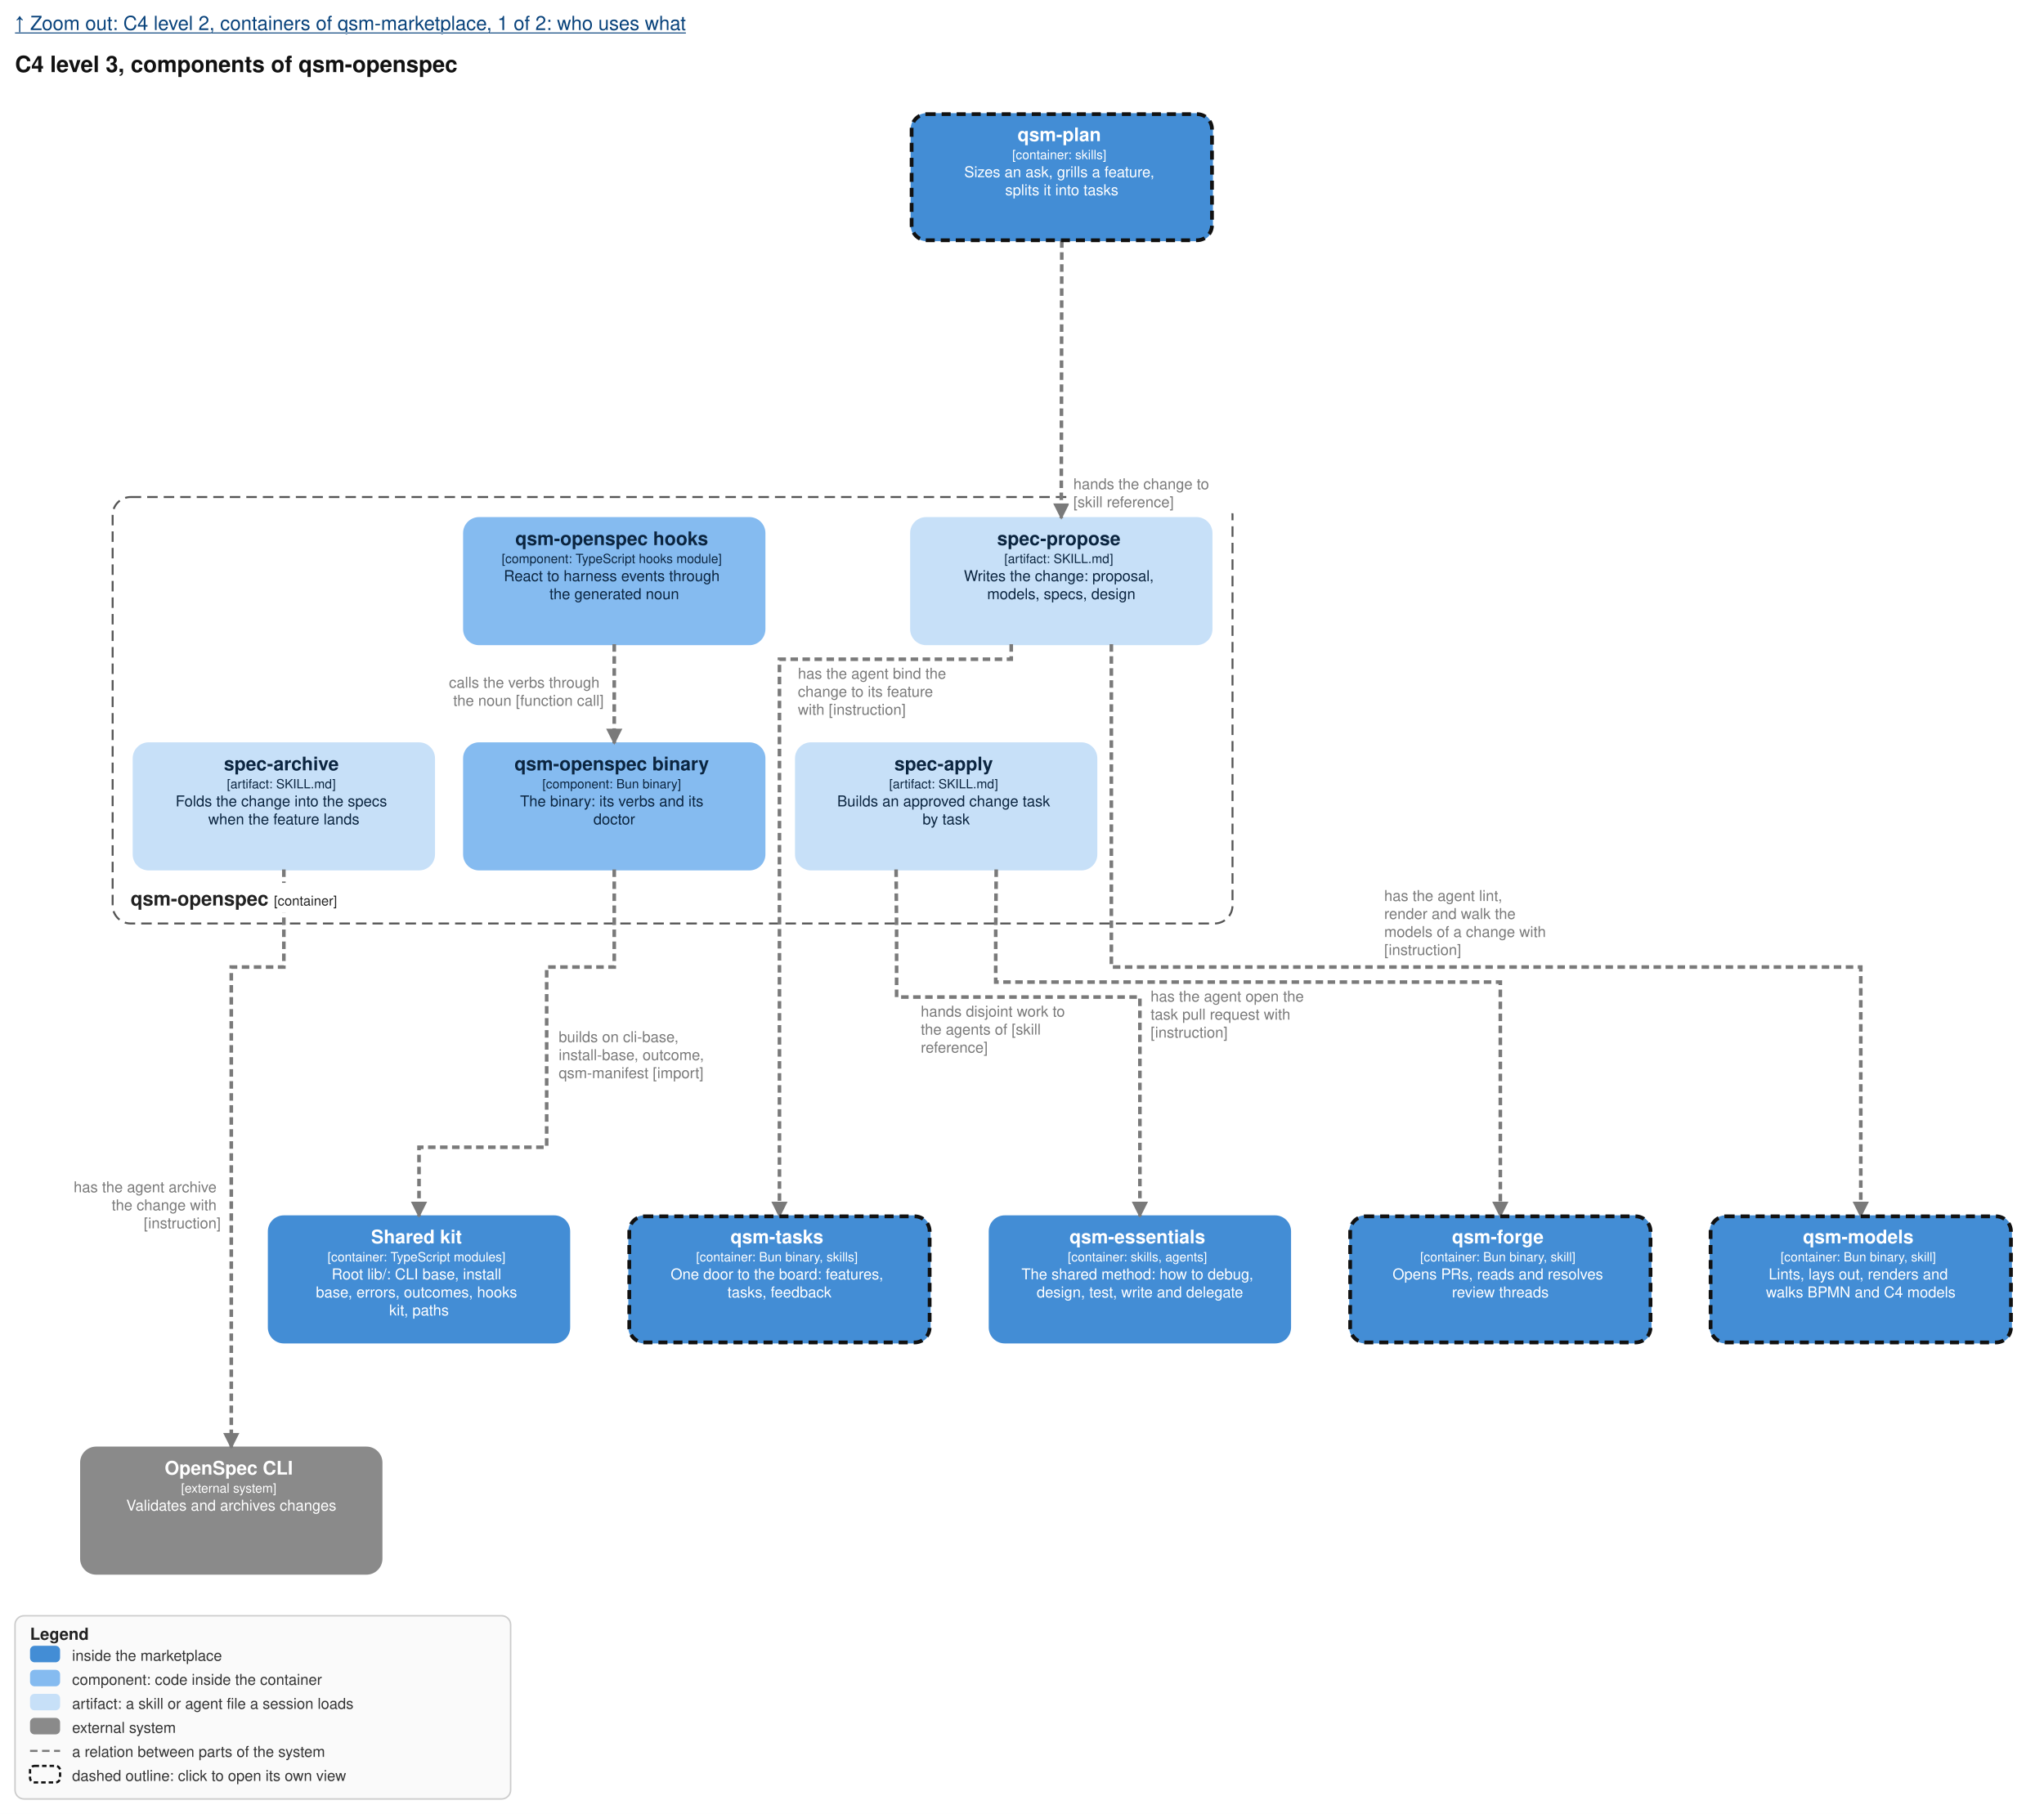
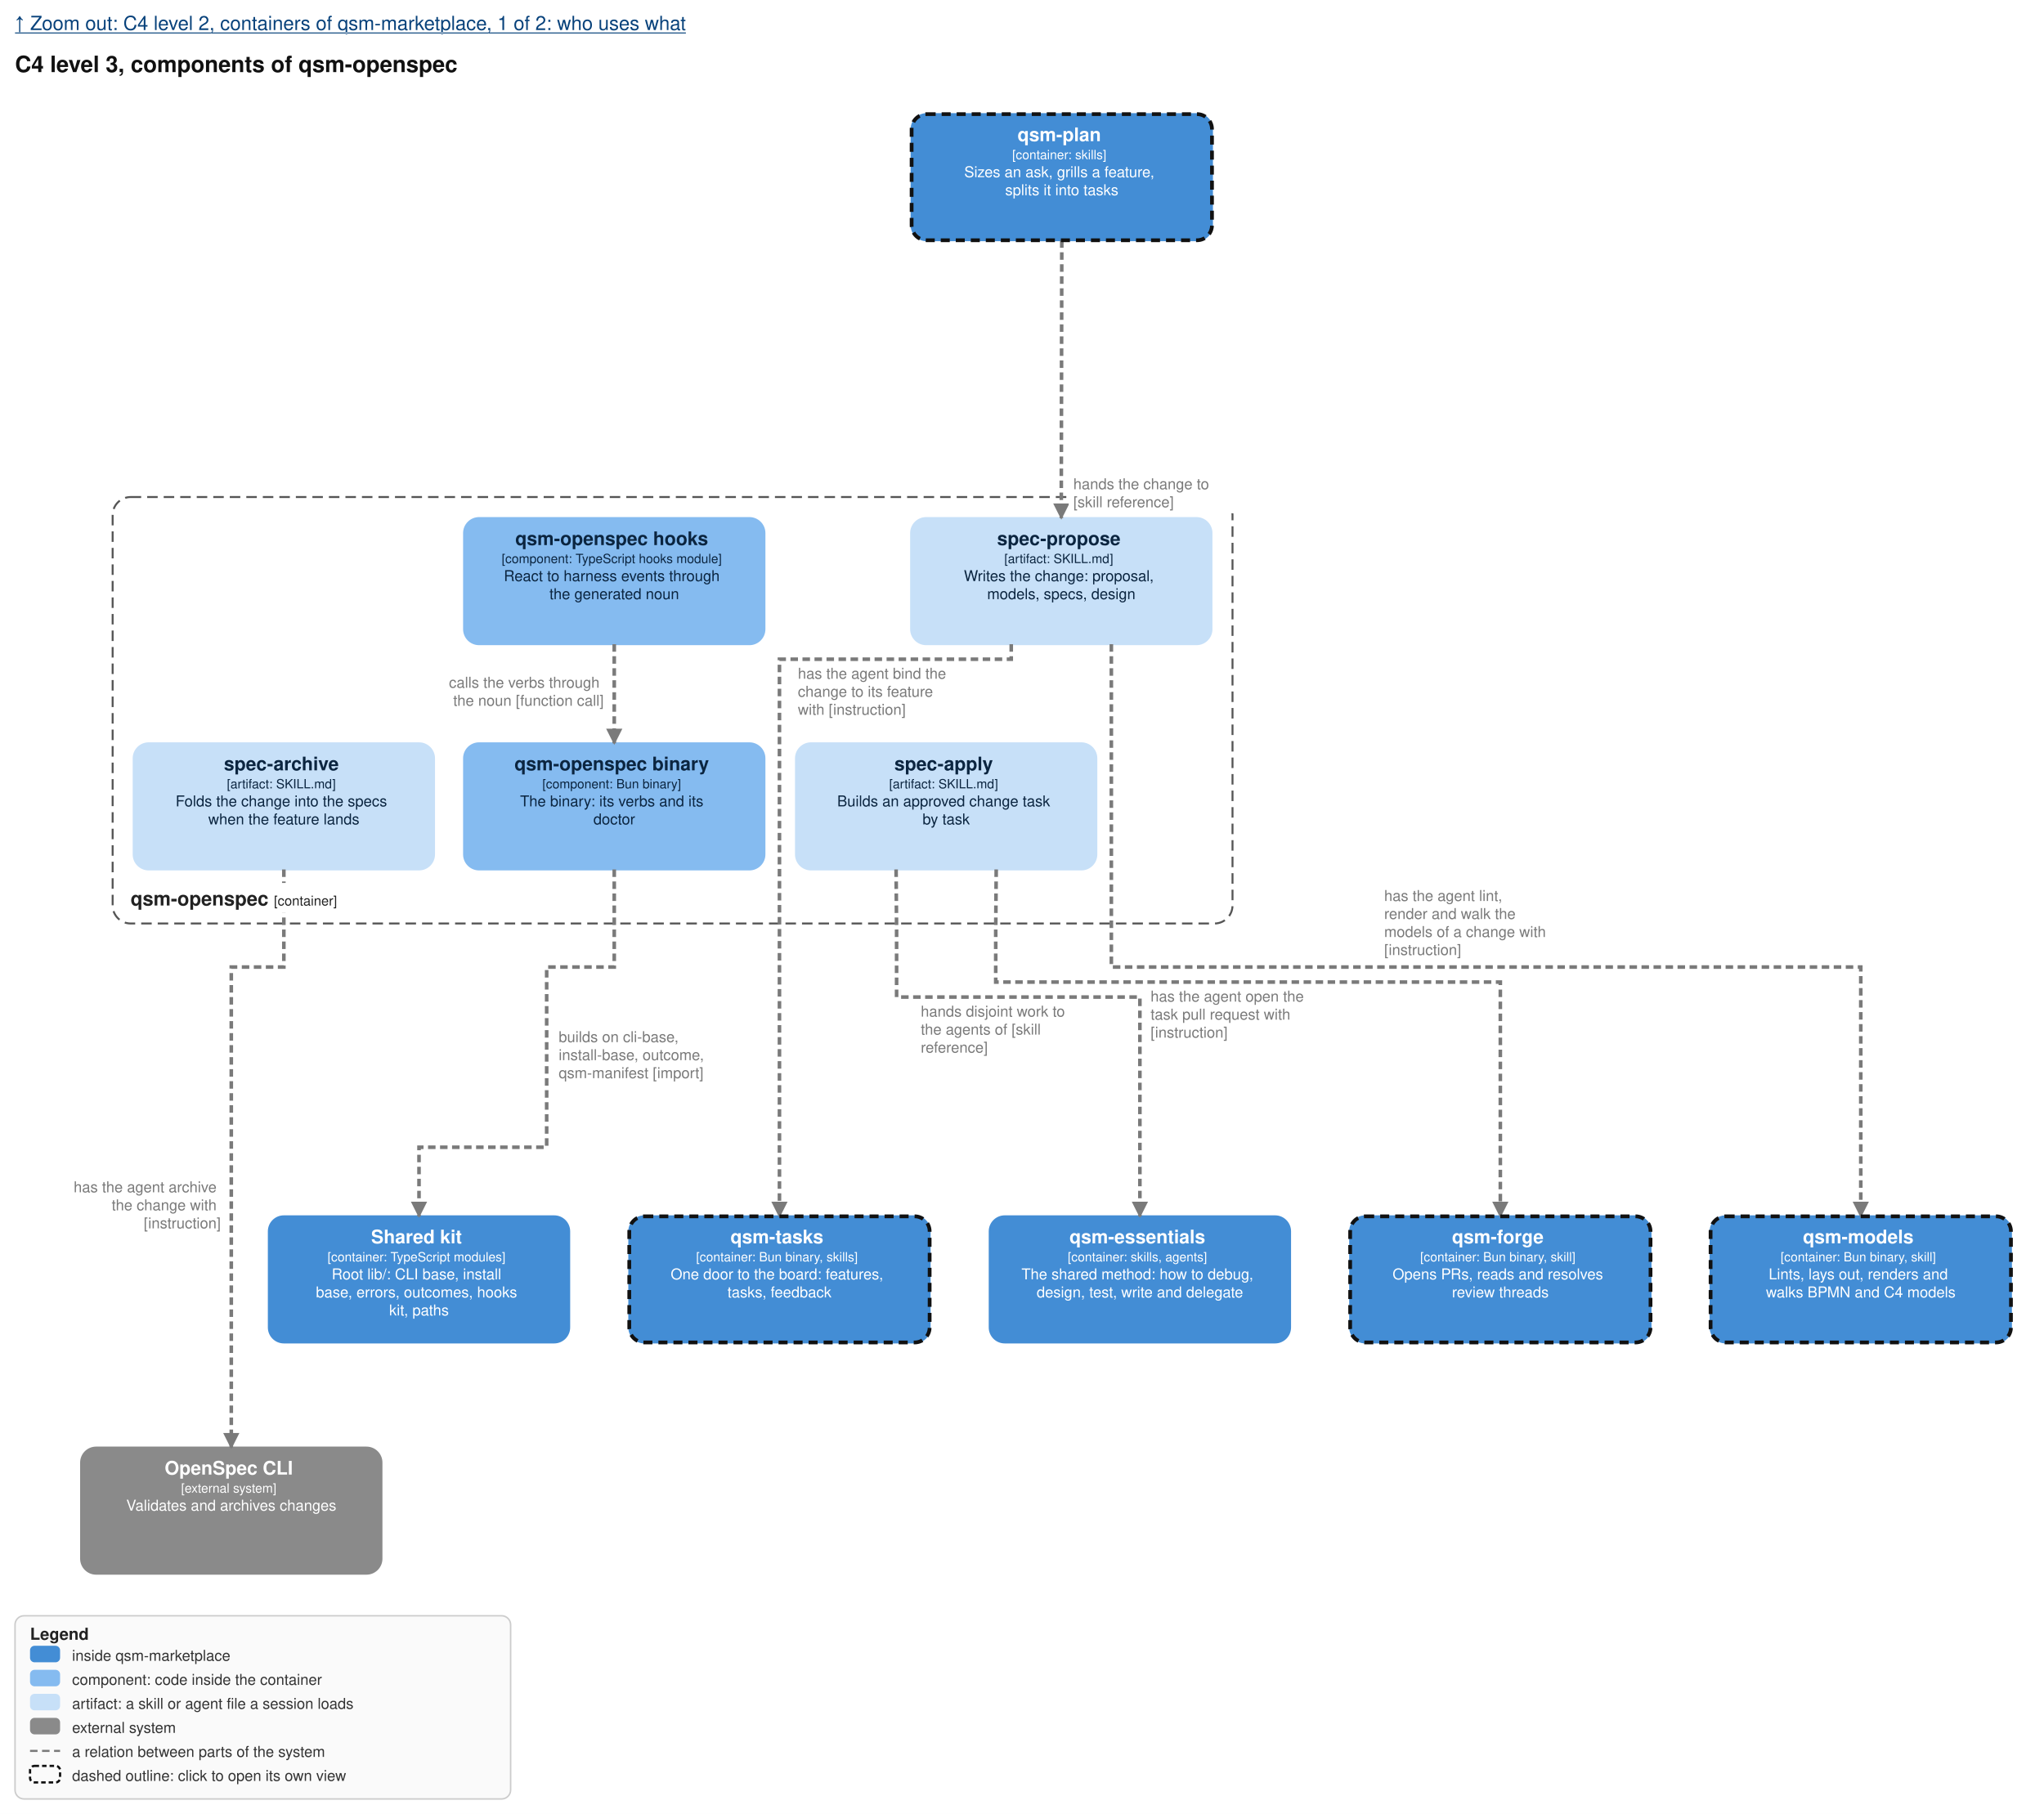
<svg xmlns="http://www.w3.org/2000/svg" content="&lt;mxfile host=&quot;qsm-models&quot;&gt;&lt;diagram name=&quot;components-spec&quot; id=&quot;components-spec&quot;&gt;&lt;mxGraphModel grid=&quot;1&quot; gridSize=&quot;10&quot; page=&quot;0&quot;&gt;&lt;root&gt;&lt;mxCell id=&quot;0&quot;/&gt;&lt;mxCell id=&quot;1&quot; parent=&quot;0&quot;/&gt;&lt;object id=&quot;c2&quot; label=&quot;&amp;lt;b&amp;gt;%c4Name%&amp;lt;/b&amp;gt;&amp;lt;div&amp;gt;[%c4Application%]&amp;lt;/div&amp;gt;&quot; placeholders=&quot;1&quot; c4Type=&quot;ContainerScopeBoundary&quot; c4Name=&quot;qsm-openspec&quot; c4Application=&quot;Container&quot; c4Id=&quot;mp.spec&quot;&gt;&lt;mxCell style=&quot;rounded=1;fontSize=11;whiteSpace=wrap;html=1;dashed=1;arcSize=4;fillColor=none;strokeColor=#555555;fontColor=#222222;align=left;verticalAlign=bottom;spacing=10;dashPattern=8 4;metaEdit=1;connectable=0;&quot; vertex=&quot;1&quot; parent=&quot;1&quot;&gt;&lt;mxGeometry x=&quot;65&quot; y=&quot;267&quot; width=&quot;745.667&quot; height=&quot;284&quot; as=&quot;geometry&quot;/&gt;&lt;/mxCell&gt;&lt;/object&gt;&lt;object id=&quot;c3&quot; label=&quot;&amp;lt;b&amp;gt;%c4Name%&amp;lt;/b&amp;gt;&amp;lt;div&amp;gt;[%c4Type%%c4TechnologySep%%c4Technology%]&amp;lt;/div&amp;gt;&amp;lt;div style=&amp;quot;font-size:11px&amp;quot;&amp;gt;%c4Description%&amp;lt;/div&amp;gt;&quot; placeholders=&quot;1&quot; c4Type=&quot;Component&quot; c4Name=&quot;qsm-openspec binary&quot; c4Technology=&quot;Bun binary&quot; c4TechnologySep=&quot;: &quot; c4Description=&quot;The binary: its verbs and its doctor&quot; c4Id=&quot;mp.spec.tool&quot; c4Tags=&quot;&quot; c4Path=&quot;plugins/qsm-openspec/scripts&quot;&gt;&lt;mxCell style=&quot;rounded=1;whiteSpace=wrap;html=1;arcSize=10;fillColor=#85bbf0;strokeColor=#85bbf0;fontColor=#0b2540;metaEdit=1;resizable=1;&quot; vertex=&quot;1&quot; parent=&quot;1&quot;&gt;&lt;mxGeometry x=&quot;299&quot; y=&quot;431&quot; width=&quot;200&quot; height=&quot;84&quot; as=&quot;geometry&quot;/&gt;&lt;/mxCell&gt;&lt;/object&gt;&lt;object id=&quot;c4&quot; label=&quot;&amp;lt;b&amp;gt;%c4Name%&amp;lt;/b&amp;gt;&amp;lt;div&amp;gt;[%c4Type%%c4TechnologySep%%c4Technology%]&amp;lt;/div&amp;gt;&amp;lt;div style=&amp;quot;font-size:11px&amp;quot;&amp;gt;%c4Description%&amp;lt;/div&amp;gt;&quot; placeholders=&quot;1&quot; c4Type=&quot;Component&quot; c4Name=&quot;qsm-openspec hooks&quot; c4Technology=&quot;TypeScript hooks module&quot; c4TechnologySep=&quot;: &quot; c4Description=&quot;React to harness events through the generated noun&quot; c4Id=&quot;mp.spec.hooks&quot; c4Tags=&quot;&quot; c4Path=&quot;plugins/qsm-openspec/hooks&quot;&gt;&lt;mxCell style=&quot;rounded=1;whiteSpace=wrap;html=1;arcSize=10;fillColor=#85bbf0;strokeColor=#85bbf0;fontColor=#0b2540;metaEdit=1;resizable=1;&quot; vertex=&quot;1&quot; parent=&quot;1&quot;&gt;&lt;mxGeometry x=&quot;299&quot; y=&quot;281&quot; width=&quot;200&quot; height=&quot;84&quot; as=&quot;geometry&quot;/&gt;&lt;/mxCell&gt;&lt;/object&gt;&lt;object id=&quot;c5&quot; label=&quot;&amp;lt;b&amp;gt;%c4Name%&amp;lt;/b&amp;gt;&amp;lt;div&amp;gt;[%c4Type%%c4TechnologySep%%c4Technology%]&amp;lt;/div&amp;gt;&amp;lt;div style=&amp;quot;font-size:11px&amp;quot;&amp;gt;%c4Description%&amp;lt;/div&amp;gt;&quot; placeholders=&quot;1&quot; c4Type=&quot;Component&quot; c4Name=&quot;spec-propose&quot; c4Technology=&quot;SKILL.md&quot; c4TechnologySep=&quot;: &quot; c4Description=&quot;Writes the change: proposal, models, specs, design&quot; c4Id=&quot;mp.spec.propose&quot; c4Tags=&quot;artifact&quot; c4Path=&quot;plugins/qsm-openspec/skills/spec-propose&quot;&gt;&lt;mxCell style=&quot;rounded=1;whiteSpace=wrap;html=1;arcSize=10;fillColor=#c7e0f8;strokeColor=#c7e0f8;fontColor=#0b2540;metaEdit=1;resizable=1;&quot; vertex=&quot;1&quot; parent=&quot;1&quot;&gt;&lt;mxGeometry x=&quot;596.667&quot; y=&quot;281&quot; width=&quot;200&quot; height=&quot;84&quot; as=&quot;geometry&quot;/&gt;&lt;/mxCell&gt;&lt;/object&gt;&lt;object id=&quot;c6&quot; label=&quot;&amp;lt;b&amp;gt;%c4Name%&amp;lt;/b&amp;gt;&amp;lt;div&amp;gt;[%c4Type%%c4TechnologySep%%c4Technology%]&amp;lt;/div&amp;gt;&amp;lt;div style=&amp;quot;font-size:11px&amp;quot;&amp;gt;%c4Description%&amp;lt;/div&amp;gt;&quot; placeholders=&quot;1&quot; c4Type=&quot;Component&quot; c4Name=&quot;spec-apply&quot; c4Technology=&quot;SKILL.md&quot; c4TechnologySep=&quot;: &quot; c4Description=&quot;Builds an approved change task by task&quot; c4Id=&quot;mp.spec.apply&quot; c4Tags=&quot;artifact&quot; c4Path=&quot;plugins/qsm-openspec/skills/spec-apply&quot;&gt;&lt;mxCell style=&quot;rounded=1;whiteSpace=wrap;html=1;arcSize=10;fillColor=#c7e0f8;strokeColor=#c7e0f8;fontColor=#0b2540;metaEdit=1;resizable=1;&quot; vertex=&quot;1&quot; parent=&quot;1&quot;&gt;&lt;mxGeometry x=&quot;520&quot; y=&quot;431&quot; width=&quot;200&quot; height=&quot;84&quot; as=&quot;geometry&quot;/&gt;&lt;/mxCell&gt;&lt;/object&gt;&lt;object id=&quot;c7&quot; label=&quot;&amp;lt;b&amp;gt;%c4Name%&amp;lt;/b&amp;gt;&amp;lt;div&amp;gt;[%c4Type%%c4TechnologySep%%c4Technology%]&amp;lt;/div&amp;gt;&amp;lt;div style=&amp;quot;font-size:11px&amp;quot;&amp;gt;%c4Description%&amp;lt;/div&amp;gt;&quot; placeholders=&quot;1&quot; c4Type=&quot;Component&quot; c4Name=&quot;spec-archive&quot; c4Technology=&quot;SKILL.md&quot; c4TechnologySep=&quot;: &quot; c4Description=&quot;Folds the change into the specs when the feature lands&quot; c4Id=&quot;mp.spec.archive&quot; c4Tags=&quot;artifact&quot; c4Path=&quot;plugins/qsm-openspec/skills/spec-archive&quot;&gt;&lt;mxCell style=&quot;rounded=1;whiteSpace=wrap;html=1;arcSize=10;fillColor=#c7e0f8;strokeColor=#c7e0f8;fontColor=#0b2540;metaEdit=1;resizable=1;&quot; vertex=&quot;1&quot; parent=&quot;1&quot;&gt;&lt;mxGeometry x=&quot;79&quot; y=&quot;431&quot; width=&quot;200&quot; height=&quot;84&quot; as=&quot;geometry&quot;/&gt;&lt;/mxCell&gt;&lt;/object&gt;&lt;object id=&quot;c8&quot; label=&quot;&amp;lt;b&amp;gt;%c4Name%&amp;lt;/b&amp;gt;&amp;lt;div&amp;gt;[%c4Type%%c4TechnologySep%%c4Technology%]&amp;lt;/div&amp;gt;&amp;lt;div style=&amp;quot;font-size:11px&amp;quot;&amp;gt;%c4Description%&amp;lt;/div&amp;gt;&quot; placeholders=&quot;1&quot; c4Type=&quot;Container&quot; c4Name=&quot;qsm-essentials&quot; c4Technology=&quot;skills, agents&quot; c4TechnologySep=&quot;: &quot; c4Description=&quot;The shared method: how to debug, design, test, write and delegate&quot; c4Id=&quot;mp.essentials&quot; c4Tags=&quot;&quot; c4Path=&quot;plugins/qsm-essentials&quot; c4Group=&quot;Core&quot;&gt;&lt;mxCell style=&quot;rounded=1;whiteSpace=wrap;html=1;arcSize=10;fillColor=#438dd5;strokeColor=#438dd5;fontColor=#ffffff;metaEdit=1;resizable=1;&quot; vertex=&quot;1&quot; parent=&quot;1&quot;&gt;&lt;mxGeometry x=&quot;649&quot; y=&quot;746&quot; width=&quot;200&quot; height=&quot;84&quot; as=&quot;geometry&quot;/&gt;&lt;/mxCell&gt;&lt;/object&gt;&lt;object id=&quot;c9&quot; label=&quot;&amp;lt;b&amp;gt;%c4Name%&amp;lt;/b&amp;gt;&amp;lt;div&amp;gt;[%c4Type%%c4TechnologySep%%c4Technology%]&amp;lt;/div&amp;gt;&amp;lt;div style=&amp;quot;font-size:11px&amp;quot;&amp;gt;%c4Description%&amp;lt;/div&amp;gt;&quot; placeholders=&quot;1&quot; c4Type=&quot;Container&quot; c4Name=&quot;qsm-tasks&quot; c4Technology=&quot;Bun binary, skills&quot; c4TechnologySep=&quot;: &quot; c4Description=&quot;One door to the board: features, tasks, feedback&quot; c4Id=&quot;mp.tasks&quot; c4Tags=&quot;&quot; c4Path=&quot;plugins/qsm-tasks&quot; c4Group=&quot;Features&quot;&gt;&lt;mxCell style=&quot;rounded=1;whiteSpace=wrap;html=1;arcSize=10;fillColor=#438dd5;strokeColor=#438dd5;fontColor=#ffffff;metaEdit=1;resizable=1;&quot; vertex=&quot;1&quot; parent=&quot;1&quot;&gt;&lt;mxGeometry x=&quot;409&quot; y=&quot;746&quot; width=&quot;200&quot; height=&quot;84&quot; as=&quot;geometry&quot;/&gt;&lt;/mxCell&gt;&lt;/object&gt;&lt;object id=&quot;c10&quot; label=&quot;&amp;lt;b&amp;gt;%c4Name%&amp;lt;/b&amp;gt;&amp;lt;div&amp;gt;[%c4Type%%c4TechnologySep%%c4Technology%]&amp;lt;/div&amp;gt;&amp;lt;div style=&amp;quot;font-size:11px&amp;quot;&amp;gt;%c4Description%&amp;lt;/div&amp;gt;&quot; placeholders=&quot;1&quot; c4Type=&quot;Container&quot; c4Name=&quot;qsm-plan&quot; c4Technology=&quot;skills&quot; c4TechnologySep=&quot;: &quot; c4Description=&quot;Sizes an ask, grills a feature, splits it into tasks&quot; c4Id=&quot;mp.plan&quot; c4Tags=&quot;&quot; c4Path=&quot;plugins/qsm-plan&quot; c4Group=&quot;Features&quot;&gt;&lt;mxCell style=&quot;rounded=1;whiteSpace=wrap;html=1;arcSize=10;fillColor=#438dd5;strokeColor=#438dd5;fontColor=#ffffff;metaEdit=1;resizable=1;&quot; vertex=&quot;1&quot; parent=&quot;1&quot;&gt;&lt;mxGeometry x=&quot;597&quot; y=&quot;12&quot; width=&quot;200&quot; height=&quot;84&quot; as=&quot;geometry&quot;/&gt;&lt;/mxCell&gt;&lt;/object&gt;&lt;object id=&quot;c11&quot; label=&quot;&amp;lt;b&amp;gt;%c4Name%&amp;lt;/b&amp;gt;&amp;lt;div&amp;gt;[%c4Type%%c4TechnologySep%%c4Technology%]&amp;lt;/div&amp;gt;&amp;lt;div style=&amp;quot;font-size:11px&amp;quot;&amp;gt;%c4Description%&amp;lt;/div&amp;gt;&quot; placeholders=&quot;1&quot; c4Type=&quot;Container&quot; c4Name=&quot;qsm-models&quot; c4Technology=&quot;Bun binary, skill&quot; c4TechnologySep=&quot;: &quot; c4Description=&quot;Lints, lays out, renders and walks BPMN and C4 models&quot; c4Id=&quot;mp.models&quot; c4Tags=&quot;&quot; c4Path=&quot;plugins/qsm-models&quot; c4Group=&quot;Features&quot;&gt;&lt;mxCell style=&quot;rounded=1;whiteSpace=wrap;html=1;arcSize=10;fillColor=#438dd5;strokeColor=#438dd5;fontColor=#ffffff;metaEdit=1;resizable=1;&quot; vertex=&quot;1&quot; parent=&quot;1&quot;&gt;&lt;mxGeometry x=&quot;1129&quot; y=&quot;746&quot; width=&quot;200&quot; height=&quot;84&quot; as=&quot;geometry&quot;/&gt;&lt;/mxCell&gt;&lt;/object&gt;&lt;object id=&quot;c12&quot; label=&quot;&amp;lt;b&amp;gt;%c4Name%&amp;lt;/b&amp;gt;&amp;lt;div&amp;gt;[%c4Type%%c4TechnologySep%%c4Technology%]&amp;lt;/div&amp;gt;&amp;lt;div style=&amp;quot;font-size:11px&amp;quot;&amp;gt;%c4Description%&amp;lt;/div&amp;gt;&quot; placeholders=&quot;1&quot; c4Type=&quot;Container&quot; c4Name=&quot;qsm-forge&quot; c4Technology=&quot;Bun binary, skill&quot; c4TechnologySep=&quot;: &quot; c4Description=&quot;Opens PRs, reads and resolves review threads&quot; c4Id=&quot;mp.forge&quot; c4Tags=&quot;&quot; c4Path=&quot;plugins/qsm-forge&quot; c4Group=&quot;Features&quot;&gt;&lt;mxCell style=&quot;rounded=1;whiteSpace=wrap;html=1;arcSize=10;fillColor=#438dd5;strokeColor=#438dd5;fontColor=#ffffff;metaEdit=1;resizable=1;&quot; vertex=&quot;1&quot; parent=&quot;1&quot;&gt;&lt;mxGeometry x=&quot;889&quot; y=&quot;746&quot; width=&quot;200&quot; height=&quot;84&quot; as=&quot;geometry&quot;/&gt;&lt;/mxCell&gt;&lt;/object&gt;&lt;object id=&quot;c13&quot; label=&quot;&amp;lt;b&amp;gt;%c4Name%&amp;lt;/b&amp;gt;&amp;lt;div&amp;gt;[%c4Type%%c4TechnologySep%%c4Technology%]&amp;lt;/div&amp;gt;&amp;lt;div style=&amp;quot;font-size:11px&amp;quot;&amp;gt;%c4Description%&amp;lt;/div&amp;gt;&quot; placeholders=&quot;1&quot; c4Type=&quot;Container&quot; c4Name=&quot;Shared kit&quot; c4Technology=&quot;TypeScript modules&quot; c4TechnologySep=&quot;: &quot; c4Description=&quot;Root lib/: CLI base, install base, errors, outcomes, hooks kit, paths&quot; c4Id=&quot;mp.lib&quot; c4Tags=&quot;shared&quot; c4Path=&quot;lib&quot; c4Group=&quot;Core&quot;&gt;&lt;mxCell style=&quot;rounded=1;whiteSpace=wrap;html=1;arcSize=10;fillColor=#438dd5;strokeColor=#438dd5;fontColor=#ffffff;metaEdit=1;resizable=1;&quot; vertex=&quot;1&quot; parent=&quot;1&quot;&gt;&lt;mxGeometry x=&quot;169&quot; y=&quot;746&quot; width=&quot;200&quot; height=&quot;84&quot; as=&quot;geometry&quot;/&gt;&lt;/mxCell&gt;&lt;/object&gt;&lt;object id=&quot;c14&quot; label=&quot;&amp;lt;b&amp;gt;%c4Name%&amp;lt;/b&amp;gt;&amp;lt;div&amp;gt;[%c4Type%%c4TechnologySep%%c4Technology%]&amp;lt;/div&amp;gt;&amp;lt;div style=&amp;quot;font-size:11px&amp;quot;&amp;gt;%c4Description%&amp;lt;/div&amp;gt;&quot; placeholders=&quot;1&quot; c4Type=&quot;Software System&quot; c4Name=&quot;OpenSpec CLI&quot; c4Technology=&quot;&quot; c4TechnologySep=&quot;&quot; c4Description=&quot;Validates and archives changes&quot; c4Id=&quot;openspec&quot; c4Tags=&quot;external&quot;&gt;&lt;mxCell style=&quot;rounded=1;whiteSpace=wrap;html=1;arcSize=10;fillColor=#8a8a8a;strokeColor=#8a8a8a;fontColor=#ffffff;metaEdit=1;resizable=1;&quot; vertex=&quot;1&quot; parent=&quot;1&quot;&gt;&lt;mxGeometry x=&quot;44&quot; y=&quot;900&quot; width=&quot;200&quot; height=&quot;84&quot; as=&quot;geometry&quot;/&gt;&lt;/mxCell&gt;&lt;/object&gt;&lt;object id=&quot;c15&quot; label=&quot;%c4Description%&quot; placeholders=&quot;1&quot; c4Type=&quot;Relationship&quot; c4Description=&quot;hands disjoint work to the agents of [skill reference]&quot;&gt;&lt;mxCell style=&quot;edgeStyle=orthogonalEdgeStyle;rounded=1;endArrow=blockThin;endFill=1;html=1;fontSize=10;strokeColor=#7a7a7a;fontColor=#7a7a7a;strokeWidth=2.4;dashed=1;metaEdit=1;&quot; edge=&quot;1&quot; parent=&quot;1&quot; source=&quot;c6&quot; target=&quot;c8&quot;&gt;&lt;mxGeometry relative=&quot;1&quot; as=&quot;geometry&quot;&gt;&lt;Array as=&quot;points&quot;&gt;&lt;mxPoint x=&quot;587&quot; y=&quot;556&quot;/&gt;&lt;mxPoint x=&quot;587&quot; y=&quot;600&quot;/&gt;&lt;mxPoint x=&quot;749&quot; y=&quot;600&quot;/&gt;&lt;/Array&gt;&lt;/mxGeometry&gt;&lt;/mxCell&gt;&lt;/object&gt;&lt;object id=&quot;c16&quot; label=&quot;%c4Description%&quot; placeholders=&quot;1&quot; c4Type=&quot;Relationship&quot; c4Description=&quot;has the agent bind the change to its feature with [instruction]&quot;&gt;&lt;mxCell style=&quot;edgeStyle=orthogonalEdgeStyle;rounded=1;endArrow=blockThin;endFill=1;html=1;fontSize=10;strokeColor=#7a7a7a;fontColor=#7a7a7a;strokeWidth=2.4;dashed=1;metaEdit=1;&quot; edge=&quot;1&quot; parent=&quot;1&quot; source=&quot;c5&quot; target=&quot;c9&quot;&gt;&lt;mxGeometry relative=&quot;1&quot; as=&quot;geometry&quot;&gt;&lt;Array as=&quot;points&quot;&gt;&lt;mxPoint x=&quot;663.333&quot; y=&quot;375&quot;/&gt;&lt;mxPoint x=&quot;509&quot; y=&quot;375&quot;/&gt;&lt;/Array&gt;&lt;/mxGeometry&gt;&lt;/mxCell&gt;&lt;/object&gt;&lt;object id=&quot;c17&quot; label=&quot;%c4Description%&quot; placeholders=&quot;1&quot; c4Type=&quot;Relationship&quot; c4Description=&quot;hands the change to [skill reference]&quot;&gt;&lt;mxCell style=&quot;edgeStyle=orthogonalEdgeStyle;rounded=1;endArrow=blockThin;endFill=1;html=1;fontSize=10;strokeColor=#7a7a7a;fontColor=#7a7a7a;strokeWidth=2.4;dashed=1;metaEdit=1;&quot; edge=&quot;1&quot; parent=&quot;1&quot; source=&quot;c10&quot; target=&quot;c5&quot;&gt;&lt;mxGeometry relative=&quot;1&quot; as=&quot;geometry&quot;&gt;&lt;Array as=&quot;points&quot;&gt;&lt;mxPoint x=&quot;696.667&quot; y=&quot;262&quot;/&gt;&lt;/Array&gt;&lt;/mxGeometry&gt;&lt;/mxCell&gt;&lt;/object&gt;&lt;object id=&quot;c18&quot; label=&quot;%c4Description%&quot; placeholders=&quot;1&quot; c4Type=&quot;Relationship&quot; c4Description=&quot;has the agent lint, render and walk the models of a change with [instruction]&quot;&gt;&lt;mxCell style=&quot;edgeStyle=orthogonalEdgeStyle;rounded=1;endArrow=blockThin;endFill=1;html=1;fontSize=10;strokeColor=#7a7a7a;fontColor=#7a7a7a;strokeWidth=2.4;dashed=1;metaEdit=1;&quot; edge=&quot;1&quot; parent=&quot;1&quot; source=&quot;c5&quot; target=&quot;c11&quot;&gt;&lt;mxGeometry relative=&quot;1&quot; as=&quot;geometry&quot;&gt;&lt;Array as=&quot;points&quot;&gt;&lt;mxPoint x=&quot;730&quot; y=&quot;580&quot;/&gt;&lt;mxPoint x=&quot;1229&quot; y=&quot;580&quot;/&gt;&lt;/Array&gt;&lt;/mxGeometry&gt;&lt;/mxCell&gt;&lt;/object&gt;&lt;object id=&quot;c19&quot; label=&quot;%c4Description%&quot; placeholders=&quot;1&quot; c4Type=&quot;Relationship&quot; c4Description=&quot;has the agent open the task pull request with [instruction]&quot;&gt;&lt;mxCell style=&quot;edgeStyle=orthogonalEdgeStyle;rounded=1;endArrow=blockThin;endFill=1;html=1;fontSize=10;strokeColor=#7a7a7a;fontColor=#7a7a7a;strokeWidth=2.4;dashed=1;metaEdit=1;&quot; edge=&quot;1&quot; parent=&quot;1&quot; source=&quot;c6&quot; target=&quot;c12&quot;&gt;&lt;mxGeometry relative=&quot;1&quot; as=&quot;geometry&quot;&gt;&lt;Array as=&quot;points&quot;&gt;&lt;mxPoint x=&quot;653&quot; y=&quot;556&quot;/&gt;&lt;mxPoint x=&quot;653&quot; y=&quot;590&quot;/&gt;&lt;mxPoint x=&quot;989&quot; y=&quot;590&quot;/&gt;&lt;/Array&gt;&lt;/mxGeometry&gt;&lt;/mxCell&gt;&lt;/object&gt;&lt;object id=&quot;c20&quot; label=&quot;%c4Description%&quot; placeholders=&quot;1&quot; c4Type=&quot;Relationship&quot; c4Description=&quot;builds on cli-base, install-base, outcome, qsm-manifest [import]&quot;&gt;&lt;mxCell style=&quot;edgeStyle=orthogonalEdgeStyle;rounded=1;endArrow=blockThin;endFill=1;html=1;fontSize=10;strokeColor=#7a7a7a;fontColor=#7a7a7a;strokeWidth=2.4;dashed=1;metaEdit=1;&quot; edge=&quot;1&quot; parent=&quot;1&quot; source=&quot;c3&quot; target=&quot;c13&quot;&gt;&lt;mxGeometry relative=&quot;1&quot; as=&quot;geometry&quot;&gt;&lt;Array as=&quot;points&quot;&gt;&lt;mxPoint x=&quot;399&quot; y=&quot;580&quot;/&gt;&lt;mxPoint x=&quot;354&quot; y=&quot;580&quot;/&gt;&lt;mxPoint x=&quot;354&quot; y=&quot;700&quot;/&gt;&lt;mxPoint x=&quot;269&quot; y=&quot;700&quot;/&gt;&lt;/Array&gt;&lt;/mxGeometry&gt;&lt;/mxCell&gt;&lt;/object&gt;&lt;object id=&quot;c21&quot; label=&quot;%c4Description%&quot; placeholders=&quot;1&quot; c4Type=&quot;Relationship&quot; c4Description=&quot;calls the verbs through the noun [function call]&quot;&gt;&lt;mxCell style=&quot;edgeStyle=orthogonalEdgeStyle;rounded=1;endArrow=blockThin;endFill=1;html=1;fontSize=10;strokeColor=#7a7a7a;fontColor=#7a7a7a;strokeWidth=2.4;dashed=1;metaEdit=1;&quot; edge=&quot;1&quot; parent=&quot;1&quot; source=&quot;c4&quot; target=&quot;c3&quot;&gt;&lt;mxGeometry relative=&quot;1&quot; as=&quot;geometry&quot;&gt;&lt;Array as=&quot;points&quot;&gt;&lt;/Array&gt;&lt;/mxGeometry&gt;&lt;/mxCell&gt;&lt;/object&gt;&lt;object id=&quot;c22&quot; label=&quot;%c4Description%&quot; placeholders=&quot;1&quot; c4Type=&quot;Relationship&quot; c4Description=&quot;has the agent archive the change with [instruction]&quot;&gt;&lt;mxCell style=&quot;edgeStyle=orthogonalEdgeStyle;rounded=1;endArrow=blockThin;endFill=1;html=1;fontSize=10;strokeColor=#7a7a7a;fontColor=#7a7a7a;strokeWidth=2.4;dashed=1;metaEdit=1;&quot; edge=&quot;1&quot; parent=&quot;1&quot; source=&quot;c7&quot; target=&quot;c14&quot;&gt;&lt;mxGeometry relative=&quot;1&quot; as=&quot;geometry&quot;&gt;&lt;Array as=&quot;points&quot;&gt;&lt;mxPoint x=&quot;179&quot; y=&quot;580&quot;/&gt;&lt;mxPoint x=&quot;144&quot; y=&quot;580&quot;/&gt;&lt;/Array&gt;&lt;/mxGeometry&gt;&lt;/mxCell&gt;&lt;/object&gt;&lt;/root&gt;&lt;/mxGraphModel&gt;&lt;/diagram&gt;&lt;/mxfile&gt;" width="1361" height="1208" viewBox="-10 -64 1361 1208" font-family="Helvetica, Arial, sans-serif">
  <defs>
    <marker id="a08427b" viewBox="0 0 10 10" refX="9" refY="5" markerWidth="4.5" markerHeight="4.5" orient="auto">
      <path d="M0,0L10,5L0,10z" fill="#08427b" />
    </marker>
    <marker id="a6b4fbb" viewBox="0 0 10 10" refX="9" refY="5" markerWidth="4.5" markerHeight="4.5" orient="auto">
      <path d="M0,0L10,5L0,10z" fill="#6b4fbb" />
    </marker>
    <marker id="ac2410c" viewBox="0 0 10 10" refX="9" refY="5" markerWidth="4.5" markerHeight="4.5" orient="auto">
      <path d="M0,0L10,5L0,10z" fill="#c2410c" />
    </marker>
    <marker id="a15803d" viewBox="0 0 10 10" refX="9" refY="5" markerWidth="4.5" markerHeight="4.5" orient="auto">
      <path d="M0,0L10,5L0,10z" fill="#15803d" />
    </marker>
    <marker id="a0f766e" viewBox="0 0 10 10" refX="9" refY="5" markerWidth="4.5" markerHeight="4.5" orient="auto">
      <path d="M0,0L10,5L0,10z" fill="#0f766e" />
    </marker>
    <marker id="ab91c1c" viewBox="0 0 10 10" refX="9" refY="5" markerWidth="4.5" markerHeight="4.5" orient="auto">
      <path d="M0,0L10,5L0,10z" fill="#b91c1c" />
    </marker>
    <marker id="a7a7a7a" viewBox="0 0 10 10" refX="9" refY="5" markerWidth="4.5" markerHeight="4.5" orient="auto">
      <path d="M0,0L10,5L0,10z" fill="#7a7a7a" />
    </marker>
  </defs>
  <rect x="-10" y="-64" width="1361" height="1208" fill="#ffffff" />
  <text x="0" y="-16" font-size="15" font-weight="bold" fill="#111111">C4 level 3, components of qsm-openspec</text>
  <rect x="65" y="267" width="745.667" height="284" rx="12" fill="none" stroke="#555555" stroke-width="1.3" stroke-dasharray="7 4" />
  <rect x="299" y="431" width="200" height="84" rx="10" fill="#85bbf0" stroke="#85bbf0" stroke-width="1.3" />
  <text x="399" y="449" text-anchor="middle" fill="#0b2540">
    <tspan font-size="12.5" font-weight="bold">qsm-openspec binary</tspan>
    <tspan x="399" dy="12" font-size="8.5">[component: Bun binary]</tspan>
    <tspan x="399" dy="12" font-size="10">The binary: its verbs and its</tspan>
    <tspan x="399" dy="12" font-size="10">doctor</tspan>
  </text>
  <rect x="299" y="281" width="200" height="84" rx="10" fill="#85bbf0" stroke="#85bbf0" stroke-width="1.3" />
  <text x="399" y="299" text-anchor="middle" fill="#0b2540">
    <tspan font-size="12.5" font-weight="bold">qsm-openspec hooks</tspan>
    <tspan x="399" dy="12" font-size="8.5">[component: TypeScript hooks module]</tspan>
    <tspan x="399" dy="12" font-size="10">React to harness events through</tspan>
    <tspan x="399" dy="12" font-size="10">the generated noun</tspan>
  </text>
  <rect x="596.667" y="281" width="200" height="84" rx="10" fill="#c7e0f8" stroke="#c7e0f8" stroke-width="1.3" />
  <text x="696.667" y="299" text-anchor="middle" fill="#0b2540">
    <tspan font-size="12.5" font-weight="bold">spec-propose</tspan>
    <tspan x="696.667" dy="12" font-size="8.5">[artifact: SKILL.md]</tspan>
    <tspan x="696.667" dy="12" font-size="10">Writes the change: proposal,</tspan>
    <tspan x="696.667" dy="12" font-size="10">models, specs, design</tspan>
  </text>
  <rect x="520" y="431" width="200" height="84" rx="10" fill="#c7e0f8" stroke="#c7e0f8" stroke-width="1.3" />
  <text x="620" y="449" text-anchor="middle" fill="#0b2540">
    <tspan font-size="12.5" font-weight="bold">spec-apply</tspan>
    <tspan x="620" dy="12" font-size="8.5">[artifact: SKILL.md]</tspan>
    <tspan x="620" dy="12" font-size="10">Builds an approved change task</tspan>
    <tspan x="620" dy="12" font-size="10">by task</tspan>
  </text>
  <rect x="79" y="431" width="200" height="84" rx="10" fill="#c7e0f8" stroke="#c7e0f8" stroke-width="1.3" />
  <text x="179" y="449" text-anchor="middle" fill="#0b2540">
    <tspan font-size="12.5" font-weight="bold">spec-archive</tspan>
    <tspan x="179" dy="12" font-size="8.5">[artifact: SKILL.md]</tspan>
    <tspan x="179" dy="12" font-size="10">Folds the change into the specs</tspan>
    <tspan x="179" dy="12" font-size="10">when the feature lands</tspan>
  </text>
  <rect x="649" y="746" width="200" height="84" rx="10" fill="#438dd5" stroke="#438dd5" stroke-width="1.3" />
  <text x="749" y="764" text-anchor="middle" fill="#ffffff">
    <tspan font-size="12.5" font-weight="bold">qsm-essentials</tspan>
    <tspan x="749" dy="12" font-size="8.5">[container: skills, agents]</tspan>
    <tspan x="749" dy="12" font-size="10">The shared method: how to debug,</tspan>
    <tspan x="749" dy="12" font-size="10">design, test, write and delegate</tspan>
  </text>
  <rect x="409" y="746" width="200" height="84" rx="10" fill="#438dd5" stroke="#438dd5" stroke-width="1.3" />
  <text x="509" y="764" text-anchor="middle" fill="#ffffff">
    <tspan font-size="12.5" font-weight="bold">qsm-tasks</tspan>
    <tspan x="509" dy="12" font-size="8.5">[container: Bun binary, skills]</tspan>
    <tspan x="509" dy="12" font-size="10">One door to the board: features,</tspan>
    <tspan x="509" dy="12" font-size="10">tasks, feedback</tspan>
  </text>
  <rect x="597" y="12" width="200" height="84" rx="10" fill="#438dd5" stroke="#438dd5" stroke-width="1.3" />
  <text x="697" y="30" text-anchor="middle" fill="#ffffff">
    <tspan font-size="12.5" font-weight="bold">qsm-plan</tspan>
    <tspan x="697" dy="12" font-size="8.5">[container: skills]</tspan>
    <tspan x="697" dy="12" font-size="10">Sizes an ask, grills a feature,</tspan>
    <tspan x="697" dy="12" font-size="10">splits it into tasks</tspan>
  </text>
  <rect x="1129" y="746" width="200" height="84" rx="10" fill="#438dd5" stroke="#438dd5" stroke-width="1.3" />
  <text x="1229" y="764" text-anchor="middle" fill="#ffffff">
    <tspan font-size="12.5" font-weight="bold">qsm-models</tspan>
    <tspan x="1229" dy="12" font-size="8.5">[container: Bun binary, skill]</tspan>
    <tspan x="1229" dy="12" font-size="10">Lints, lays out, renders and</tspan>
    <tspan x="1229" dy="12" font-size="10">walks BPMN and C4 models</tspan>
  </text>
  <rect x="889" y="746" width="200" height="84" rx="10" fill="#438dd5" stroke="#438dd5" stroke-width="1.3" />
  <text x="989" y="764" text-anchor="middle" fill="#ffffff">
    <tspan font-size="12.5" font-weight="bold">qsm-forge</tspan>
    <tspan x="989" dy="12" font-size="8.5">[container: Bun binary, skill]</tspan>
    <tspan x="989" dy="12" font-size="10">Opens PRs, reads and resolves</tspan>
    <tspan x="989" dy="12" font-size="10">review threads</tspan>
  </text>
  <rect x="169" y="746" width="200" height="84" rx="10" fill="#438dd5" stroke="#438dd5" stroke-width="1.3" />
  <text x="269" y="764" text-anchor="middle" fill="#ffffff">
    <tspan font-size="12.5" font-weight="bold">Shared kit</tspan>
    <tspan x="269" dy="12" font-size="8.5">[container: TypeScript modules]</tspan>
    <tspan x="269" dy="12" font-size="10">Root lib/: CLI base, install</tspan>
    <tspan x="269" dy="12" font-size="10">base, errors, outcomes, hooks</tspan>
    <tspan x="269" dy="12" font-size="10">kit, paths</tspan>
  </text>
  <rect x="44" y="900" width="200" height="84" rx="10" fill="#8a8a8a" stroke="#8a8a8a" stroke-width="1.3" />
  <text x="144" y="918" text-anchor="middle" fill="#ffffff">
    <tspan font-size="12.5" font-weight="bold">OpenSpec CLI</tspan>
    <tspan x="144" dy="12" font-size="8.5">[external system]</tspan>
    <tspan x="144" dy="12" font-size="10">Validates and archives changes</tspan>
  </text>
  <polyline points="586.667,515 587,556 587,600 749,600 749,746" fill="none" stroke="#7a7a7a" stroke-width="2.4" stroke-dasharray="5 3" marker-end="url(#a7a7a7a)" />
  <polyline points="663.333,365 663.333,375 509,375 509,746" fill="none" stroke="#7a7a7a" stroke-width="2.4" stroke-dasharray="5 3" marker-end="url(#a7a7a7a)" />
  <polyline points="697,96 696.667,262 696.667,281" fill="none" stroke="#7a7a7a" stroke-width="2.4" stroke-dasharray="5 3" marker-end="url(#a7a7a7a)" />
  <polyline points="730,365 730,580 1229,580 1229,746" fill="none" stroke="#7a7a7a" stroke-width="2.4" stroke-dasharray="5 3" marker-end="url(#a7a7a7a)" />
  <polyline points="653.333,515 653,556 653,590 989,590 989,746" fill="none" stroke="#7a7a7a" stroke-width="2.4" stroke-dasharray="5 3" marker-end="url(#a7a7a7a)" />
  <polyline points="399,515 399,580 354,580 354,700 269,700 269,746" fill="none" stroke="#7a7a7a" stroke-width="2.4" stroke-dasharray="5 3" marker-end="url(#a7a7a7a)" />
  <polyline points="399,365 399,431" fill="none" stroke="#7a7a7a" stroke-width="2.4" stroke-dasharray="5 3" marker-end="url(#a7a7a7a)" />
  <polyline points="179,515 179,580 144,580 144,900" fill="none" stroke="#7a7a7a" stroke-width="2.4" stroke-dasharray="5 3" marker-end="url(#a7a7a7a)" />
  <rect x="73" y="524" width="208" height="20" fill="#ffffff" />
  <text x="77" y="539" font-size="13" font-weight="bold" fill="#222222">qsm-openspec <tspan font-size="9" font-weight="normal">[container]</tspan>
  </text>
  <rect x="600.1" y="603" width="135.8" height="38" rx="2" fill="#ffffff" />
  <text x="603.1" y="613" font-size="10" fill="#7a7a7a">
    <tspan x="603.1" dy="0">hands disjoint work to</tspan>
    <tspan x="603.1" dy="12">the agents of [skill</tspan>
    <tspan x="603.1" dy="12">reference]</tspan>
  </text>
  <rect x="518.267" y="378" width="135.8" height="38" rx="2" fill="#ffffff" />
  <text x="521.267" y="388" font-size="10" fill="#7a7a7a">
    <tspan x="521.267" dy="0">has the agent bind the</tspan>
    <tspan x="521.267" dy="12">change to its feature</tspan>
    <tspan x="521.267" dy="12">with [instruction]</tspan>
  </text>
  <rect x="701.667" y="251.8" width="118.1" height="26" rx="2" fill="#ffffff" />
  <text x="704.667" y="261.8" font-size="10" fill="#7a7a7a">
    <tspan x="704.667" dy="0">hands the change to</tspan>
    <tspan x="704.667" dy="12">[skill reference]</tspan>
  </text>
  <rect x="908.65" y="526" width="141.7" height="50" rx="2" fill="#ffffff" />
  <text x="911.65" y="536" font-size="10" fill="#7a7a7a">
    <tspan x="911.65" dy="0">has the agent lint,</tspan>
    <tspan x="911.65" dy="12">render and walk the</tspan>
    <tspan x="911.65" dy="12">models of a change with</tspan>
    <tspan x="911.65" dy="12">[instruction]</tspan>
  </text>
  <rect x="753.1" y="593" width="135.8" height="38" rx="2" fill="#ffffff" />
  <text x="756.1" y="603" font-size="10" fill="#7a7a7a">
    <tspan x="756.1" dy="0">has the agent open the</tspan>
    <tspan x="756.1" dy="12">task pull request with</tspan>
    <tspan x="756.1" dy="12">[instruction]</tspan>
  </text>
  <rect x="359" y="620" width="135.8" height="38" rx="2" fill="#ffffff" />
  <text x="362" y="630" font-size="10" fill="#7a7a7a">
    <tspan x="362" dy="0">builds on cli-base,</tspan>
    <tspan x="362" dy="12">install-base, outcome,</tspan>
    <tspan x="362" dy="12">qsm-manifest [import]</tspan>
  </text>
  <rect x="246.4" y="384" width="147.6" height="26" rx="2" fill="#ffffff" />
  <text x="392" y="394" font-size="10" fill="#7a7a7a" text-anchor="end">
    <tspan x="392" dy="0">calls the verbs through</tspan>
    <tspan x="392" dy="12">the noun [function call]</tspan>
  </text>
  <rect x="9.1" y="720" width="129.9" height="38" rx="2" fill="#ffffff" />
  <text x="137" y="730" font-size="10" fill="#7a7a7a" text-anchor="end">
    <tspan x="137" dy="0">has the agent archive</tspan>
    <tspan x="137" dy="12">the change with</tspan>
    <tspan x="137" dy="12">[instruction]</tspan>
  </text>
  <rect x="0" y="1012" width="330" height="122" rx="6" fill="#fafafa" stroke="#cccccc" />
  <text x="10" y="1028" font-size="11" font-weight="bold" fill="#222222">Legend</text>
  <rect x="10" y="1032" width="20" height="11" rx="3" fill="#438dd5" />
-   <text x="38" y="1042" font-size="10" fill="#333333">inside the marketplace</text>
+   <text x="38" y="1042" font-size="10" fill="#333333">inside qsm-marketplace</text>
  <rect x="10" y="1048" width="20" height="11" rx="3" fill="#85bbf0" />
  <text x="38" y="1058" font-size="10" fill="#333333">component: code inside the container</text>
  <rect x="10" y="1064" width="20" height="11" rx="3" fill="#c7e0f8" />
  <text x="38" y="1074" font-size="10" fill="#333333">artifact: a skill or agent file a session loads</text>
  <rect x="10" y="1080" width="20" height="11" rx="3" fill="#8a8a8a" />
  <text x="38" y="1090" font-size="10" fill="#333333">external system</text>
  <line x1="10" y1="1102" x2="30" y2="1102" stroke="#7a7a7a" stroke-width="1.4" stroke-dasharray="5 3" />
  <text x="38" y="1106" font-size="10" fill="#333333">a relation between parts of the system</text>
  <rect x="10" y="1112" width="20" height="11" rx="3" fill="none" stroke="#111111" stroke-width="1.5" stroke-dasharray="3 2" />
  <text x="38" y="1122" font-size="10" fill="#333333">dashed outline: click to open its own view</text>
  <g class="zoom-links">
    <a href="marketplace.components-tasks.drawio.svg">
      <rect x="409" y="746" width="200" height="84" rx="10" fill="#ffffff" fill-opacity="0" stroke="#111111" stroke-width="2.5" stroke-dasharray="6 4" style="cursor: pointer" />
    </a>
    <a href="marketplace.components-plan.drawio.svg">
      <rect x="597" y="12" width="200" height="84" rx="10" fill="#ffffff" fill-opacity="0" stroke="#111111" stroke-width="2.5" stroke-dasharray="6 4" style="cursor: pointer" />
    </a>
    <a href="marketplace.components-models-uses.drawio.svg">
      <rect x="1129" y="746" width="200" height="84" rx="10" fill="#ffffff" fill-opacity="0" stroke="#111111" stroke-width="2.5" stroke-dasharray="6 4" style="cursor: pointer" />
    </a>
    <a href="marketplace.components-forge.drawio.svg">
      <rect x="889" y="746" width="200" height="84" rx="10" fill="#ffffff" fill-opacity="0" stroke="#111111" stroke-width="2.5" stroke-dasharray="6 4" style="cursor: pointer" />
    </a>
    <a href="marketplace.containers-uses.drawio.svg">
      <text x="0" y="-44" font-size="13" fill="#08427b" text-decoration="underline">↑ Zoom out: C4 level 2, containers of qsm-marketplace, 1 of 2: who uses what</text>
    </a>
  </g>
</svg>
